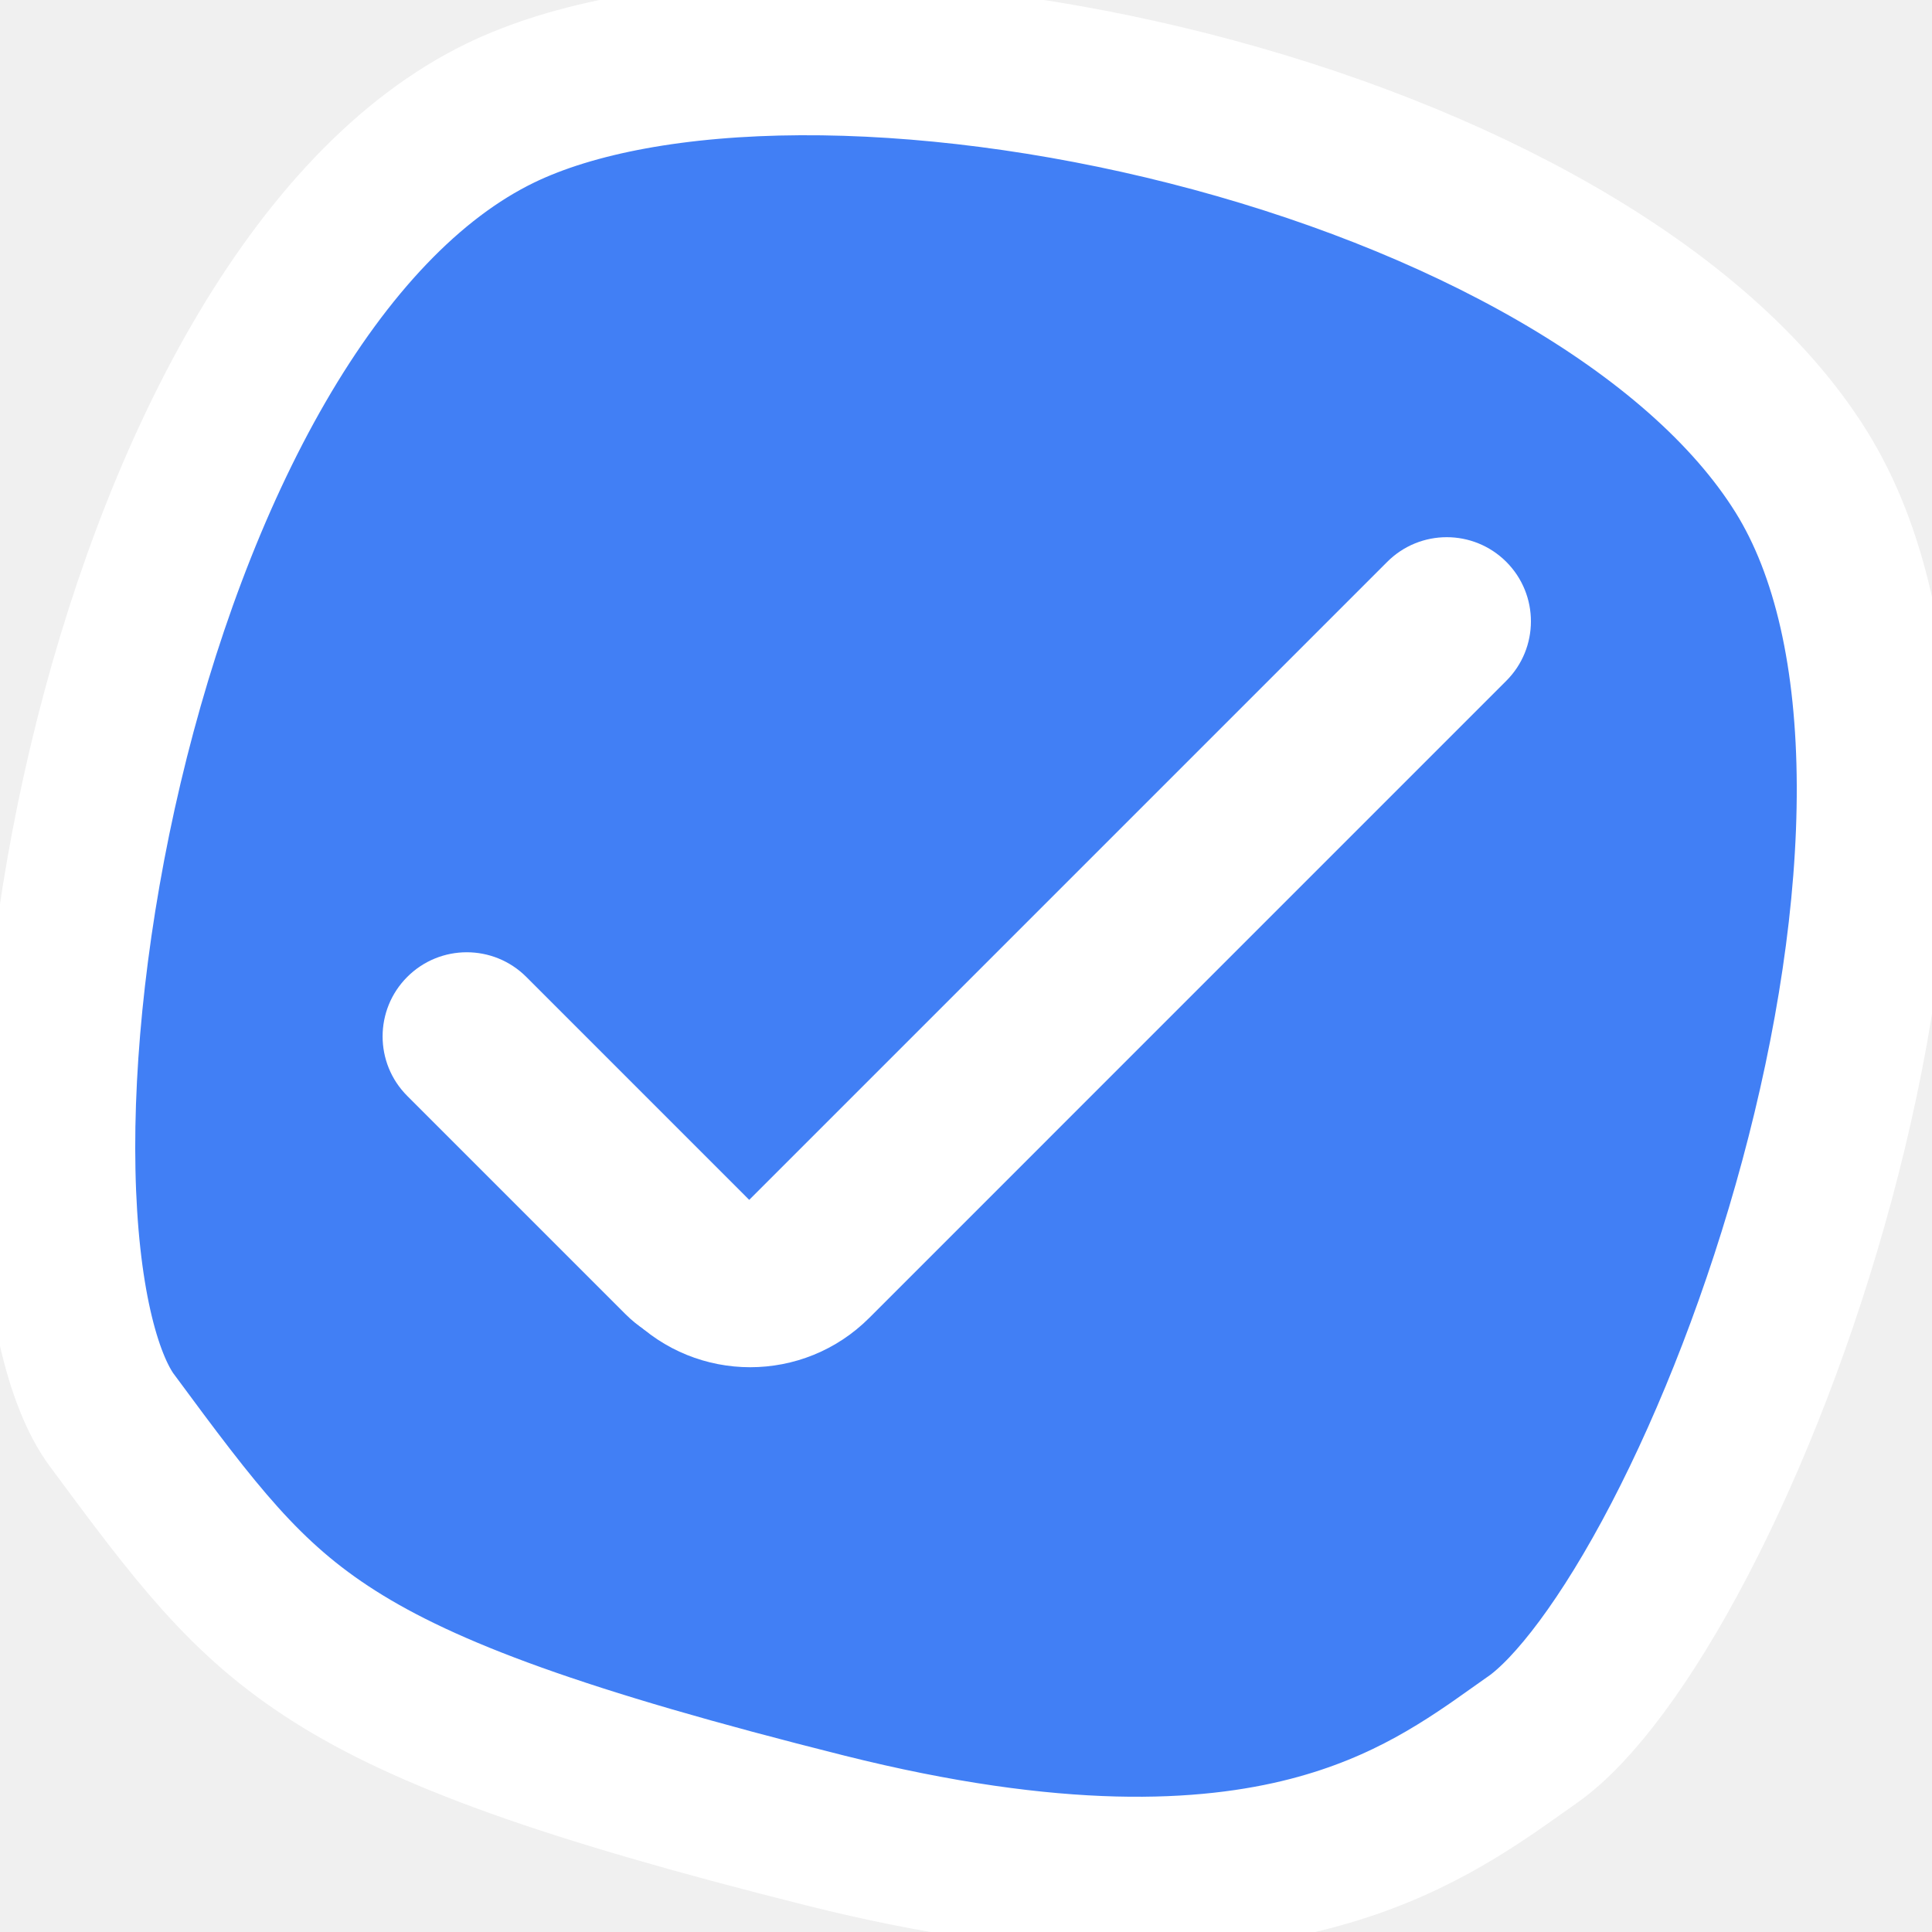
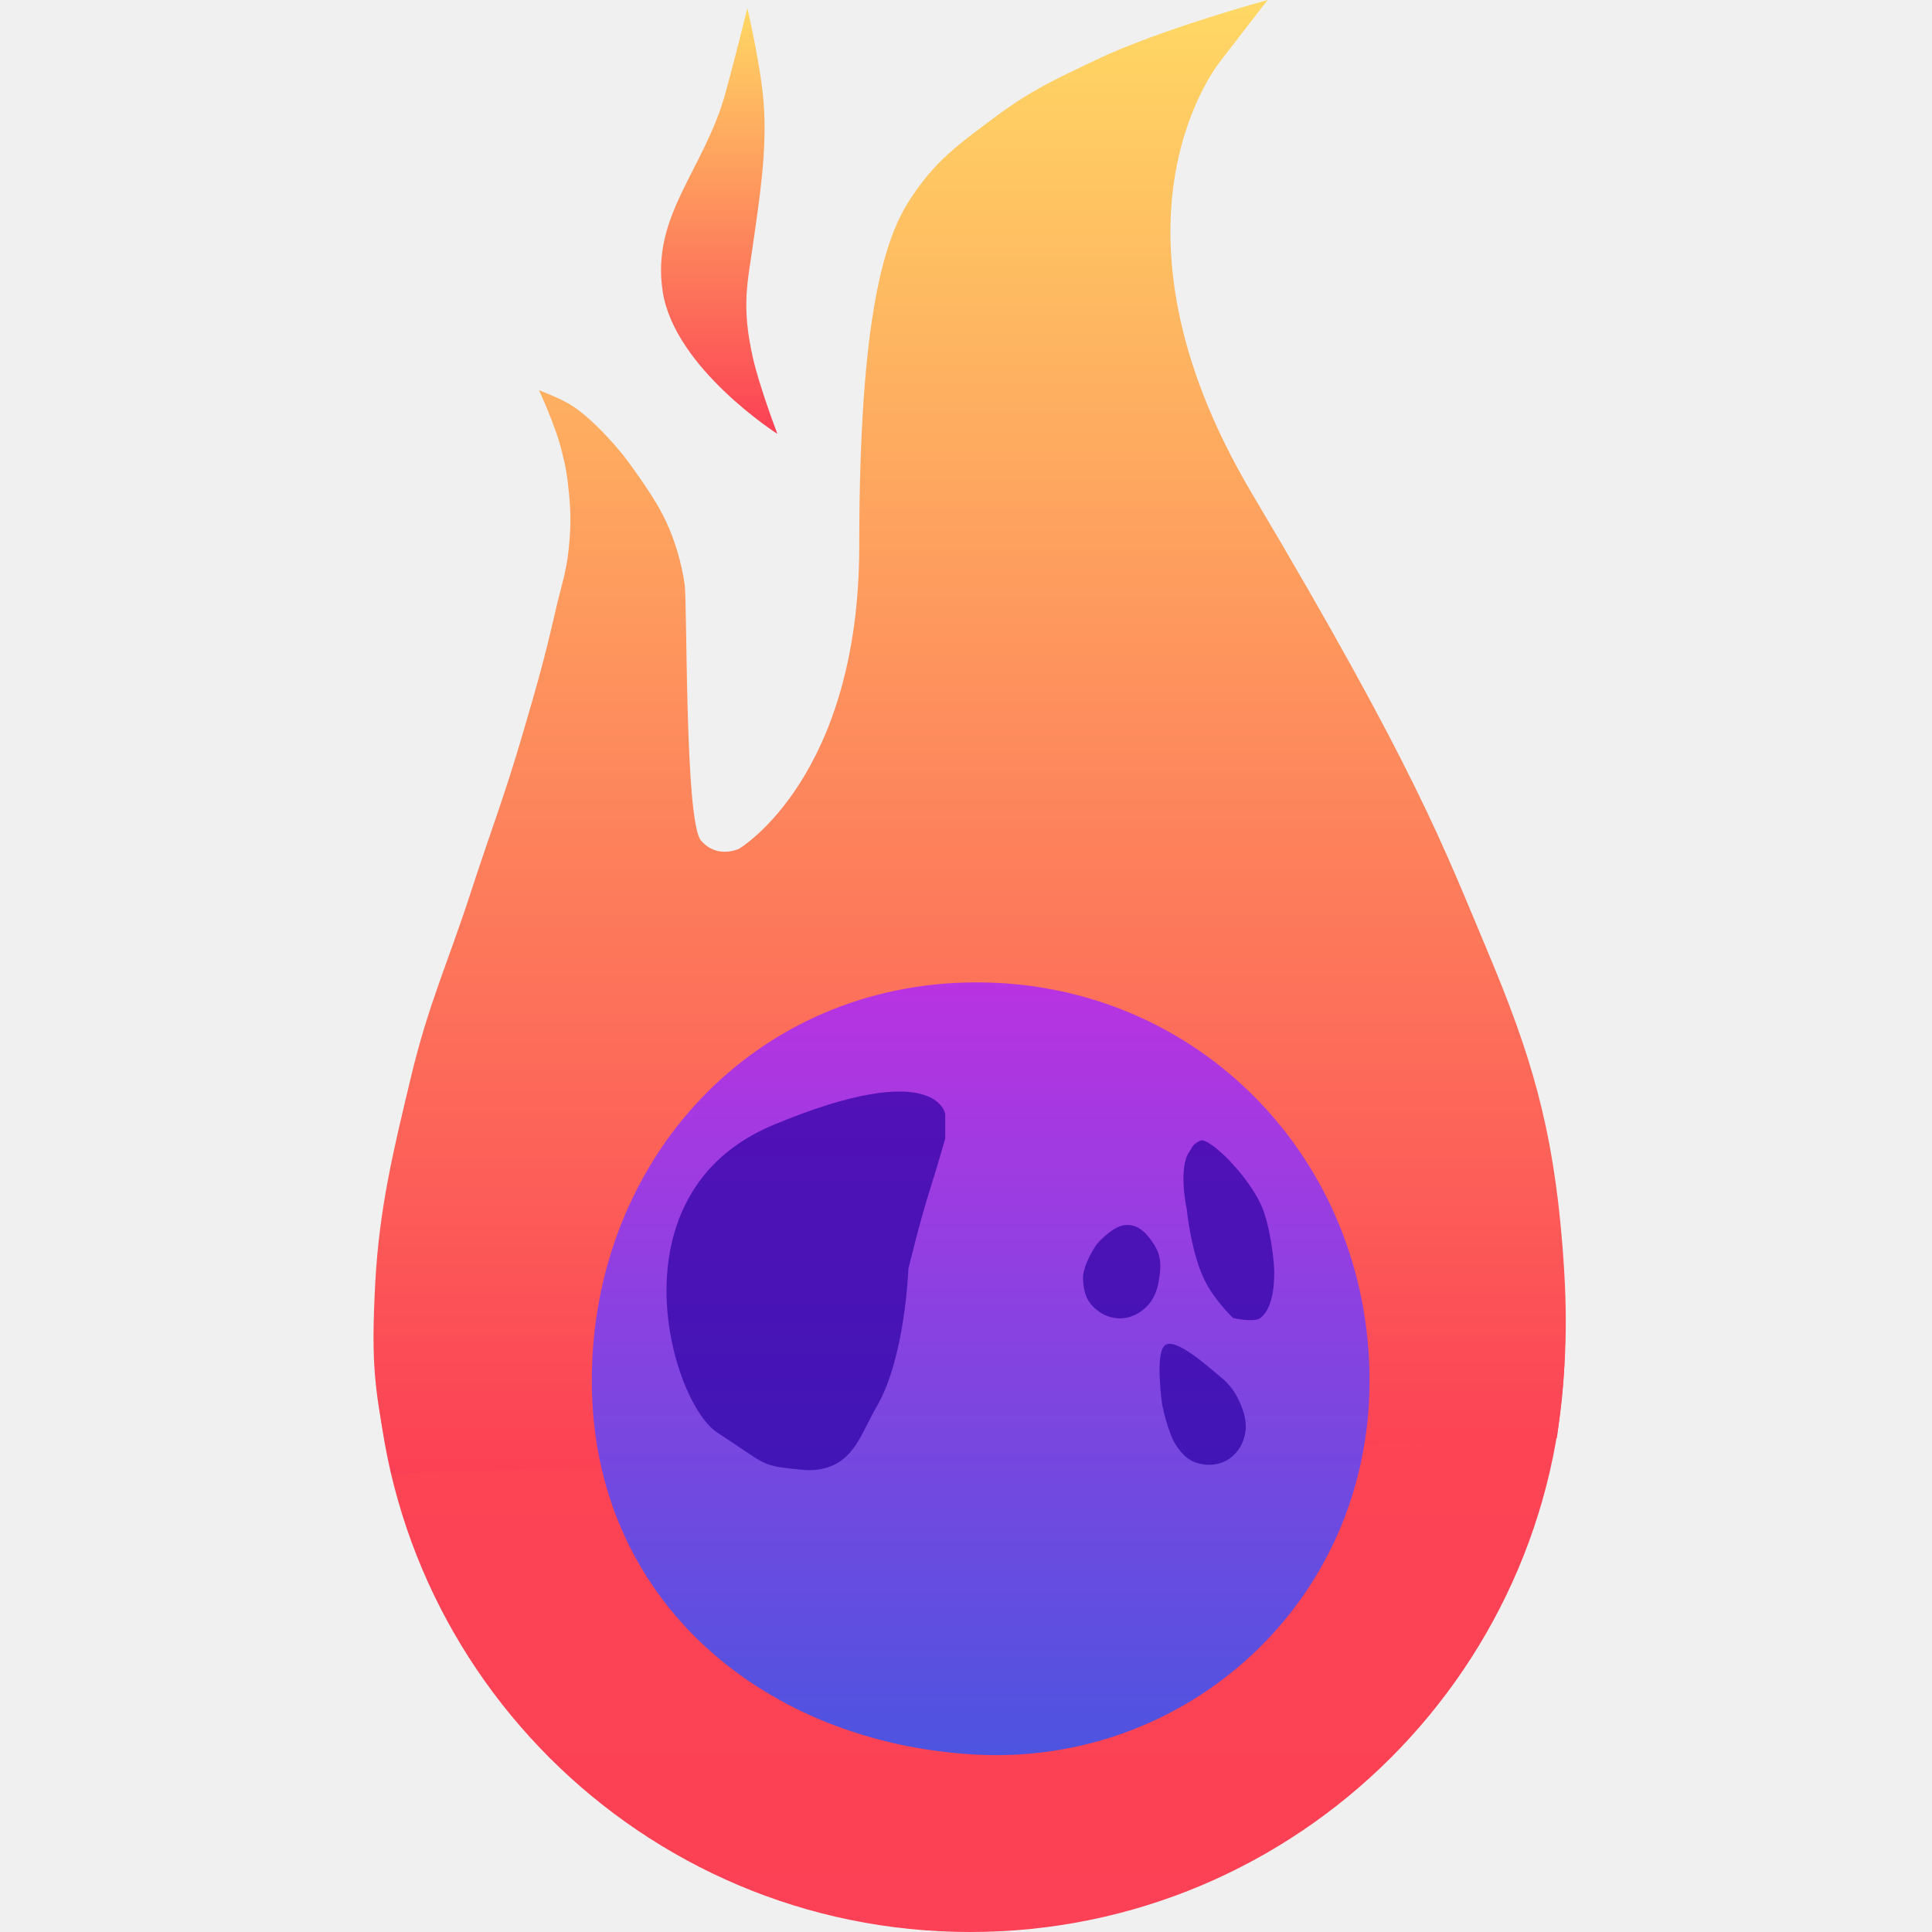
- <svg xmlns="http://www.w3.org/2000/svg" width="50" height="50" viewBox="0 0 50 50" fill="none">
-   <g clip-path="url(#clip0)">
-     <path d="M12.957 2.922C14.849 2.007 17.539 1.517 20.7 1.5C23.838 1.484 27.331 1.935 30.756 2.805C37.703 4.57 43.956 7.947 46.611 12.201C47.889 14.249 48.487 17.061 48.5 20.325C48.512 23.57 47.945 27.131 47.02 30.559C46.096 33.985 44.829 37.227 43.476 39.826C42.092 42.486 40.72 44.276 39.669 45.018L40.534 46.243L39.669 45.018C39.574 45.085 39.478 45.153 39.381 45.222C38.024 46.186 36.432 47.317 33.901 47.973C31.187 48.676 27.265 48.855 21.355 47.372C14.559 45.666 11.009 44.358 8.64 42.852C6.321 41.378 5.054 39.672 2.902 36.766L1.703 37.654L2.902 36.766C2.133 35.728 1.572 33.501 1.506 30.314C1.443 27.221 1.851 23.517 2.728 19.805C3.607 16.092 4.941 12.432 6.694 9.404C8.457 6.361 10.572 4.076 12.957 2.922Z" fill="#417FF5" stroke="white" stroke-width="4" />
-     <path d="M35.902 14.54C36.752 13.69 38.131 13.69 38.982 14.54C39.833 15.391 39.833 16.77 38.982 17.62L22.495 34.108C20.794 35.809 18.036 35.809 16.334 34.108L35.902 14.54Z" fill="white" />
-     <path d="M21.471 33.134L20.592 34.013C19.377 35.229 17.406 35.229 16.19 34.013L10.54 28.363C9.689 27.512 9.689 26.133 10.54 25.282C11.39 24.432 12.769 24.432 13.62 25.282L21.471 33.134Z" fill="white" />
-   </g>
+ <svg xmlns="http://www.w3.org/2000/svg" width="150" height="150" viewBox="0 0 150 150" fill="none">
+   <path d="M75.324 150C100.832 150 121.51 129.322 121.51 103.813H29.137C29.137 129.322 49.816 150 75.324 150Z" fill="url(#paint0_linear)" />
+   <path d="M94.815 4.661L98.417 0C98.417 0 90.05 2.279 85.069 4.661C81.894 6.18 80.05 7.003 77.23 9.11C74.371 11.247 72.613 12.476 70.663 15.466C68.713 18.456 66.712 24.364 66.712 42.373C66.712 60.381 57.39 65.89 57.39 65.89C57.39 65.89 55.695 66.737 54.424 65.254C53.153 63.771 53.375 46.822 53.153 45.339C52.93 43.856 52.453 41.872 51.383 39.831C50.413 37.981 48.417 35.381 48.417 35.381C48.417 35.381 46.152 32.505 44.18 31.356C43.316 30.853 41.849 30.297 41.849 30.297C41.849 30.297 43.072 32.947 43.544 34.746C43.907 36.127 44.049 36.925 44.18 38.347C44.323 39.913 44.32 40.807 44.18 42.373C43.998 44.393 43.572 45.48 43.12 47.458C42.263 51.214 41.661 53.293 40.578 56.992C39.159 61.838 38.116 64.478 36.553 69.28C34.721 74.902 33.266 77.935 31.891 83.686C30.547 89.309 29.445 93.803 29.137 99.576C28.793 106.034 29.053 108.084 30.409 114.407L120.875 111.653C121.619 106.154 121.769 102.468 121.298 96.61C120.56 87.416 118.831 81.78 115.441 73.729C112.051 65.678 109.932 59.746 97.22 38.347C84.508 16.949 94.815 4.661 94.815 4.661Z" fill="url(#paint1_linear)" />
+   <path d="M58.025 0.635C58.025 0.635 59.08 5.12 59.296 8.051C59.565 11.685 58.964 15.46 58.449 19.067C58.025 22.034 57.563 23.794 58.449 27.754C58.952 30.003 60.356 33.686 60.356 33.686C60.356 33.686 52.394 28.601 51.457 22.669C50.521 16.737 54.666 13.231 56.33 7.203C57.035 4.65 58.025 0.635 58.025 0.635Z" fill="url(#paint2_linear)" />
+   <path d="M106.331 107.203C106.331 124.404 92.136 137.076 75.822 136.229C59.508 135.381 45.949 124.404 45.949 107.203C45.949 90.003 58.622 76.271 75.822 76.271C93.022 76.271 106.331 90.003 106.331 107.203Z" fill="url(#paint3_linear)" />
+   <path d="M72.116 92.638C72.642 90.992 73.387 88.401 73.387 88.401V86.494C73.387 86.494 72.752 82.045 60.039 87.341C47.327 92.638 52.093 108.898 55.695 111.229C59.297 113.559 59.046 113.789 61.523 114.036C62.428 114.127 62.964 114.232 63.853 114.036C66.316 113.494 66.826 111.345 68.09 109.163C70.287 105.373 70.526 98.517 70.526 98.517C70.526 98.517 71.422 94.806 72.116 92.638Z" fill="#2D00A5" fill-opacity="0.7" />
+   <path d="M92.347 89.407C92.617 89.024 92.559 88.856 93.195 88.559C93.831 88.263 96.719 91.057 97.856 93.432C98.697 95.189 98.915 98.305 98.915 98.305C98.915 98.305 99.153 101.351 97.856 102.33C97.353 102.71 95.737 102.33 95.737 102.33C95.737 102.33 94.417 101.084 93.619 99.576C92.472 97.411 92.136 93.856 92.136 93.856C92.136 93.856 91.443 90.692 92.347 89.407Z" fill="#2D00A5" fill-opacity="0.7" />
+   <path d="M85.144 96.61C85.144 96.61 86.265 95.281 87.263 95.127C88.297 94.967 89.012 95.701 89.593 96.61C90.136 97.458 90.151 98.155 90.017 99.152C89.869 100.253 89.523 101.066 88.746 101.695C87.653 102.58 86.237 102.58 85.144 101.695C84.367 101.066 84.144 100.362 84.085 99.364C84.016 98.214 85.144 96.61 85.144 96.61Z" fill="#2D00A5" fill-opacity="0.7" />
+   <path d="M90.229 109.049C90.229 109.049 89.654 105.082 90.441 104.449C91.257 103.793 93.831 106.144 94.696 106.847C95.476 107.483 95.951 108.118 96.334 109.049C96.756 110.076 96.863 110.953 96.504 111.887C96 113.2 94.774 113.907 93.385 113.687C92.398 113.531 91.853 113.033 91.302 112.199C90.668 111.237 90.229 109.049 90.229 109.049Z" fill="#2D00A5" fill-opacity="0.7" />
  <defs>
-     <clipPath id="clip0">
-       <rect width="50" height="50" fill="white" />
-     </clipPath>
+     <linearGradient id="paint0_linear" x1="75.324" y1="103.813" x2="75.324" y2="150" gradientUnits="userSpaceOnUse">
+       <stop stop-color="#FC4555" />
+       <stop offset="1" stop-color="#FC4055" />
+     </linearGradient>
+     <linearGradient id="paint1_linear" x1="75.284" y1="0" x2="75.284" y2="114.407" gradientUnits="userSpaceOnUse">
+       <stop stop-color="#FFD864" />
+       <stop offset="1" stop-color="#FC4055" />
+     </linearGradient>
+     <linearGradient id="paint2_linear" x1="55.839" y1="0.635" x2="55.839" y2="33.686" gradientUnits="userSpaceOnUse">
+       <stop stop-color="#FFD864" />
+       <stop offset="1" stop-color="#FC4055" />
+     </linearGradient>
+     <linearGradient id="paint3_linear" x1="76.14" y1="76.271" x2="76.14" y2="136.269" gradientUnits="userSpaceOnUse">
+       <stop stop-color="#B833E1" />
+       <stop offset="1" stop-color="#4D54E0" />
+     </linearGradient>
  </defs>
</svg>
